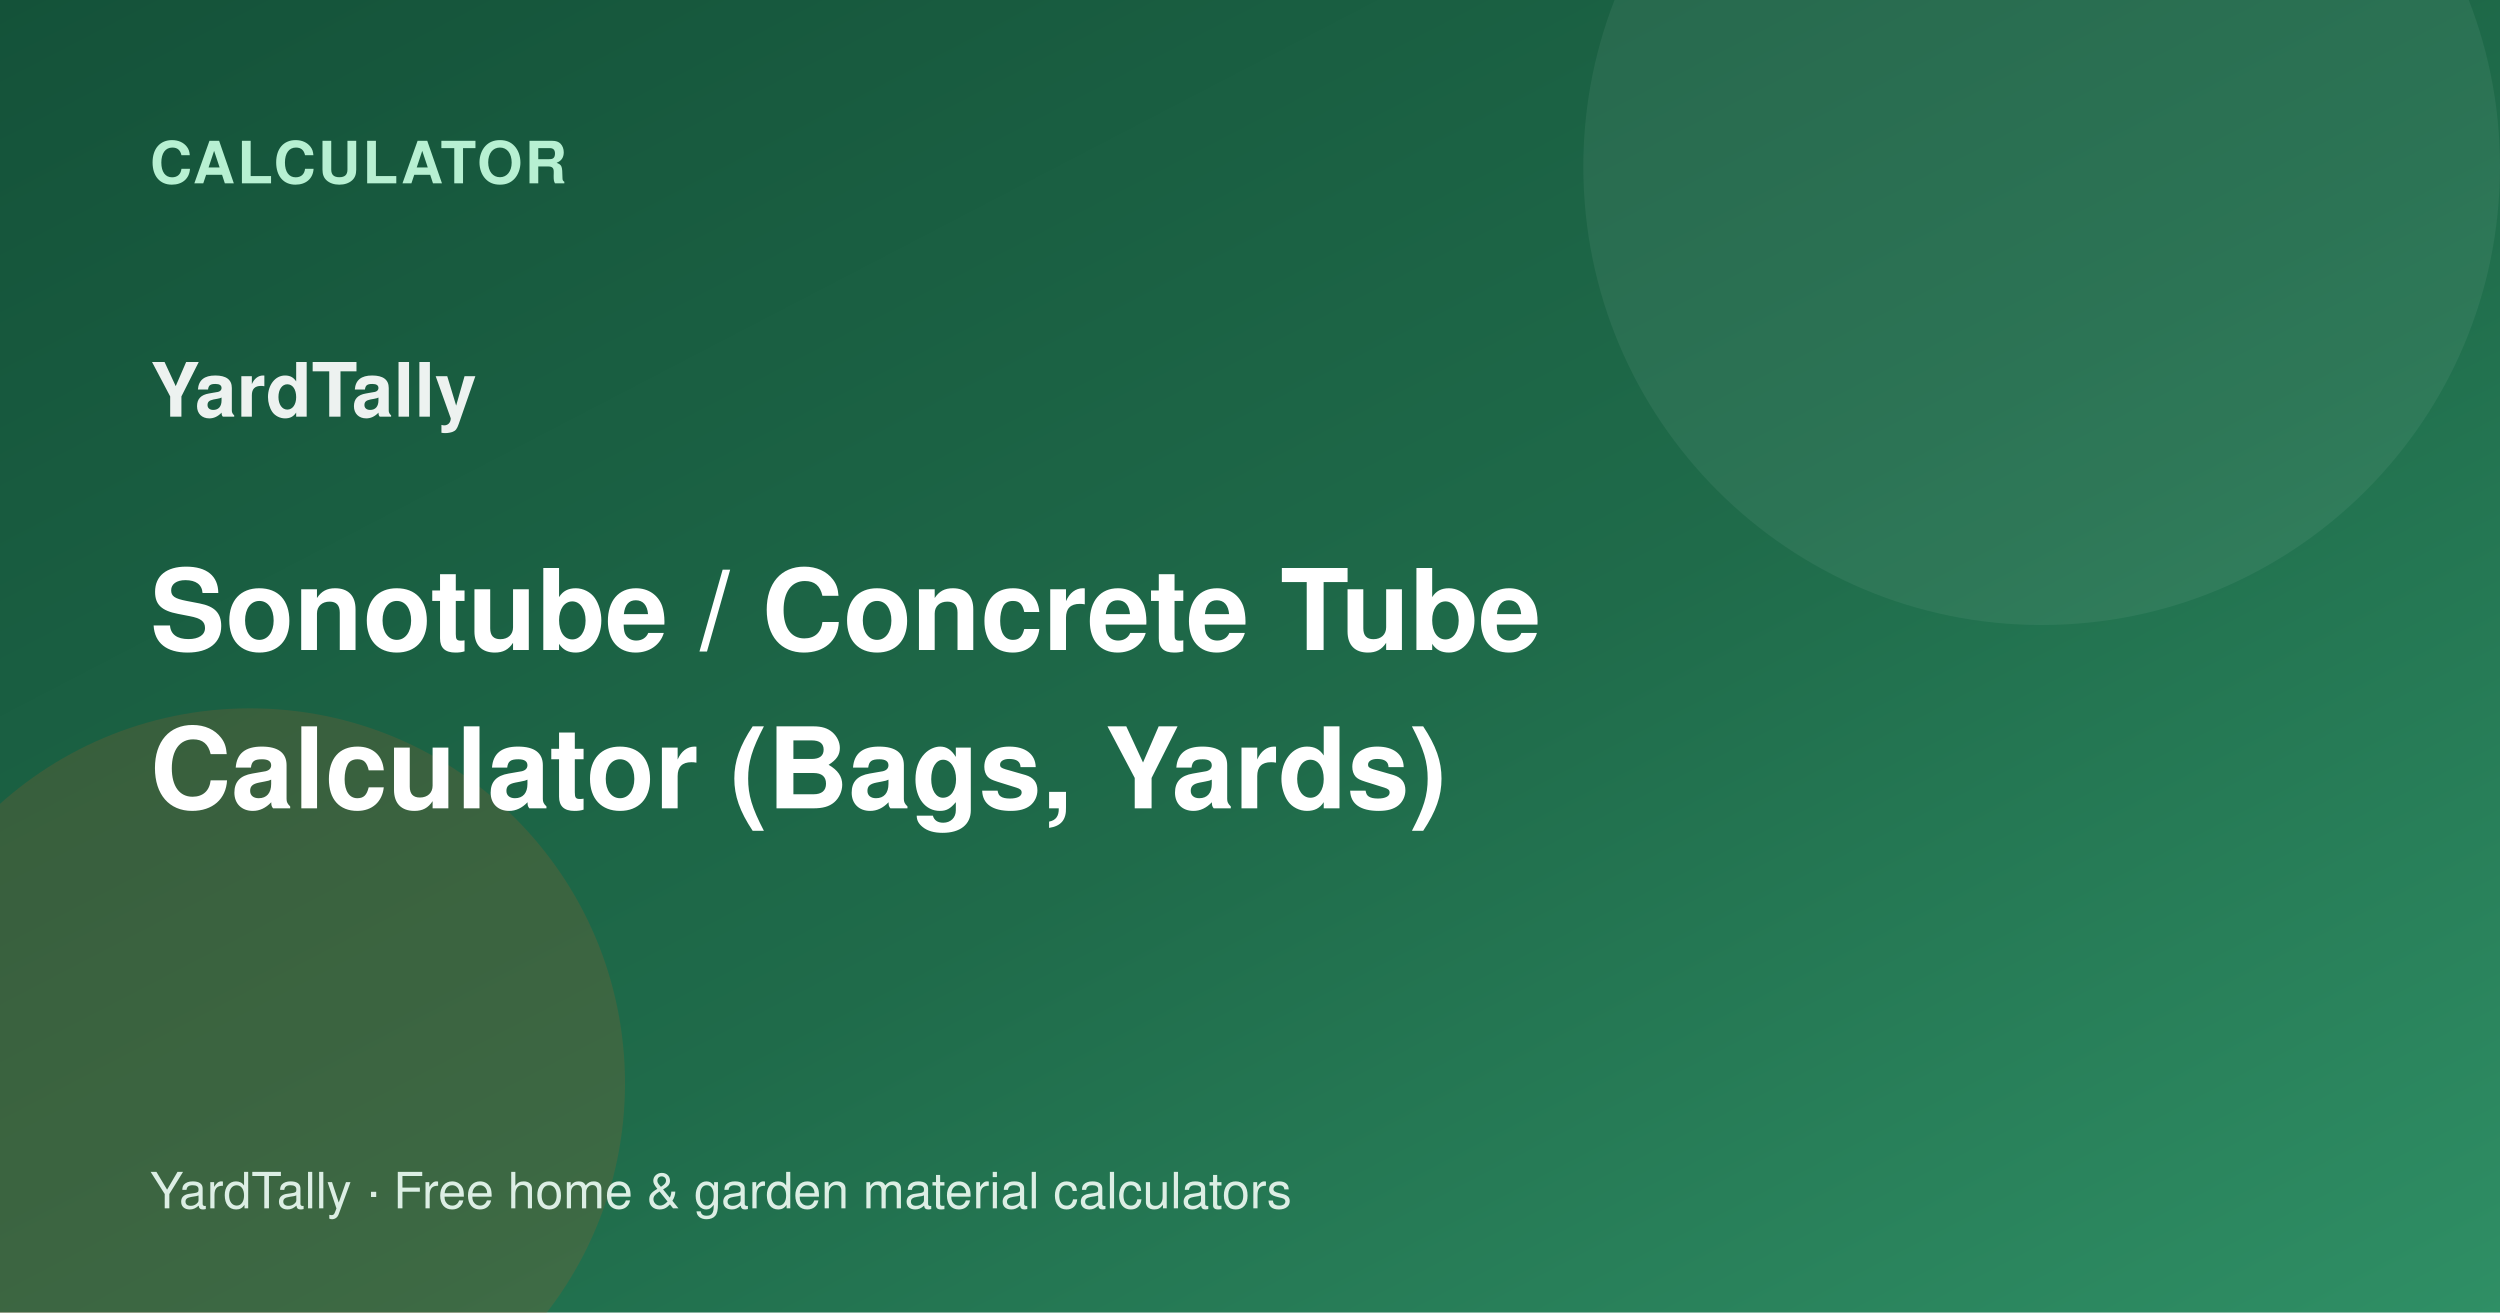
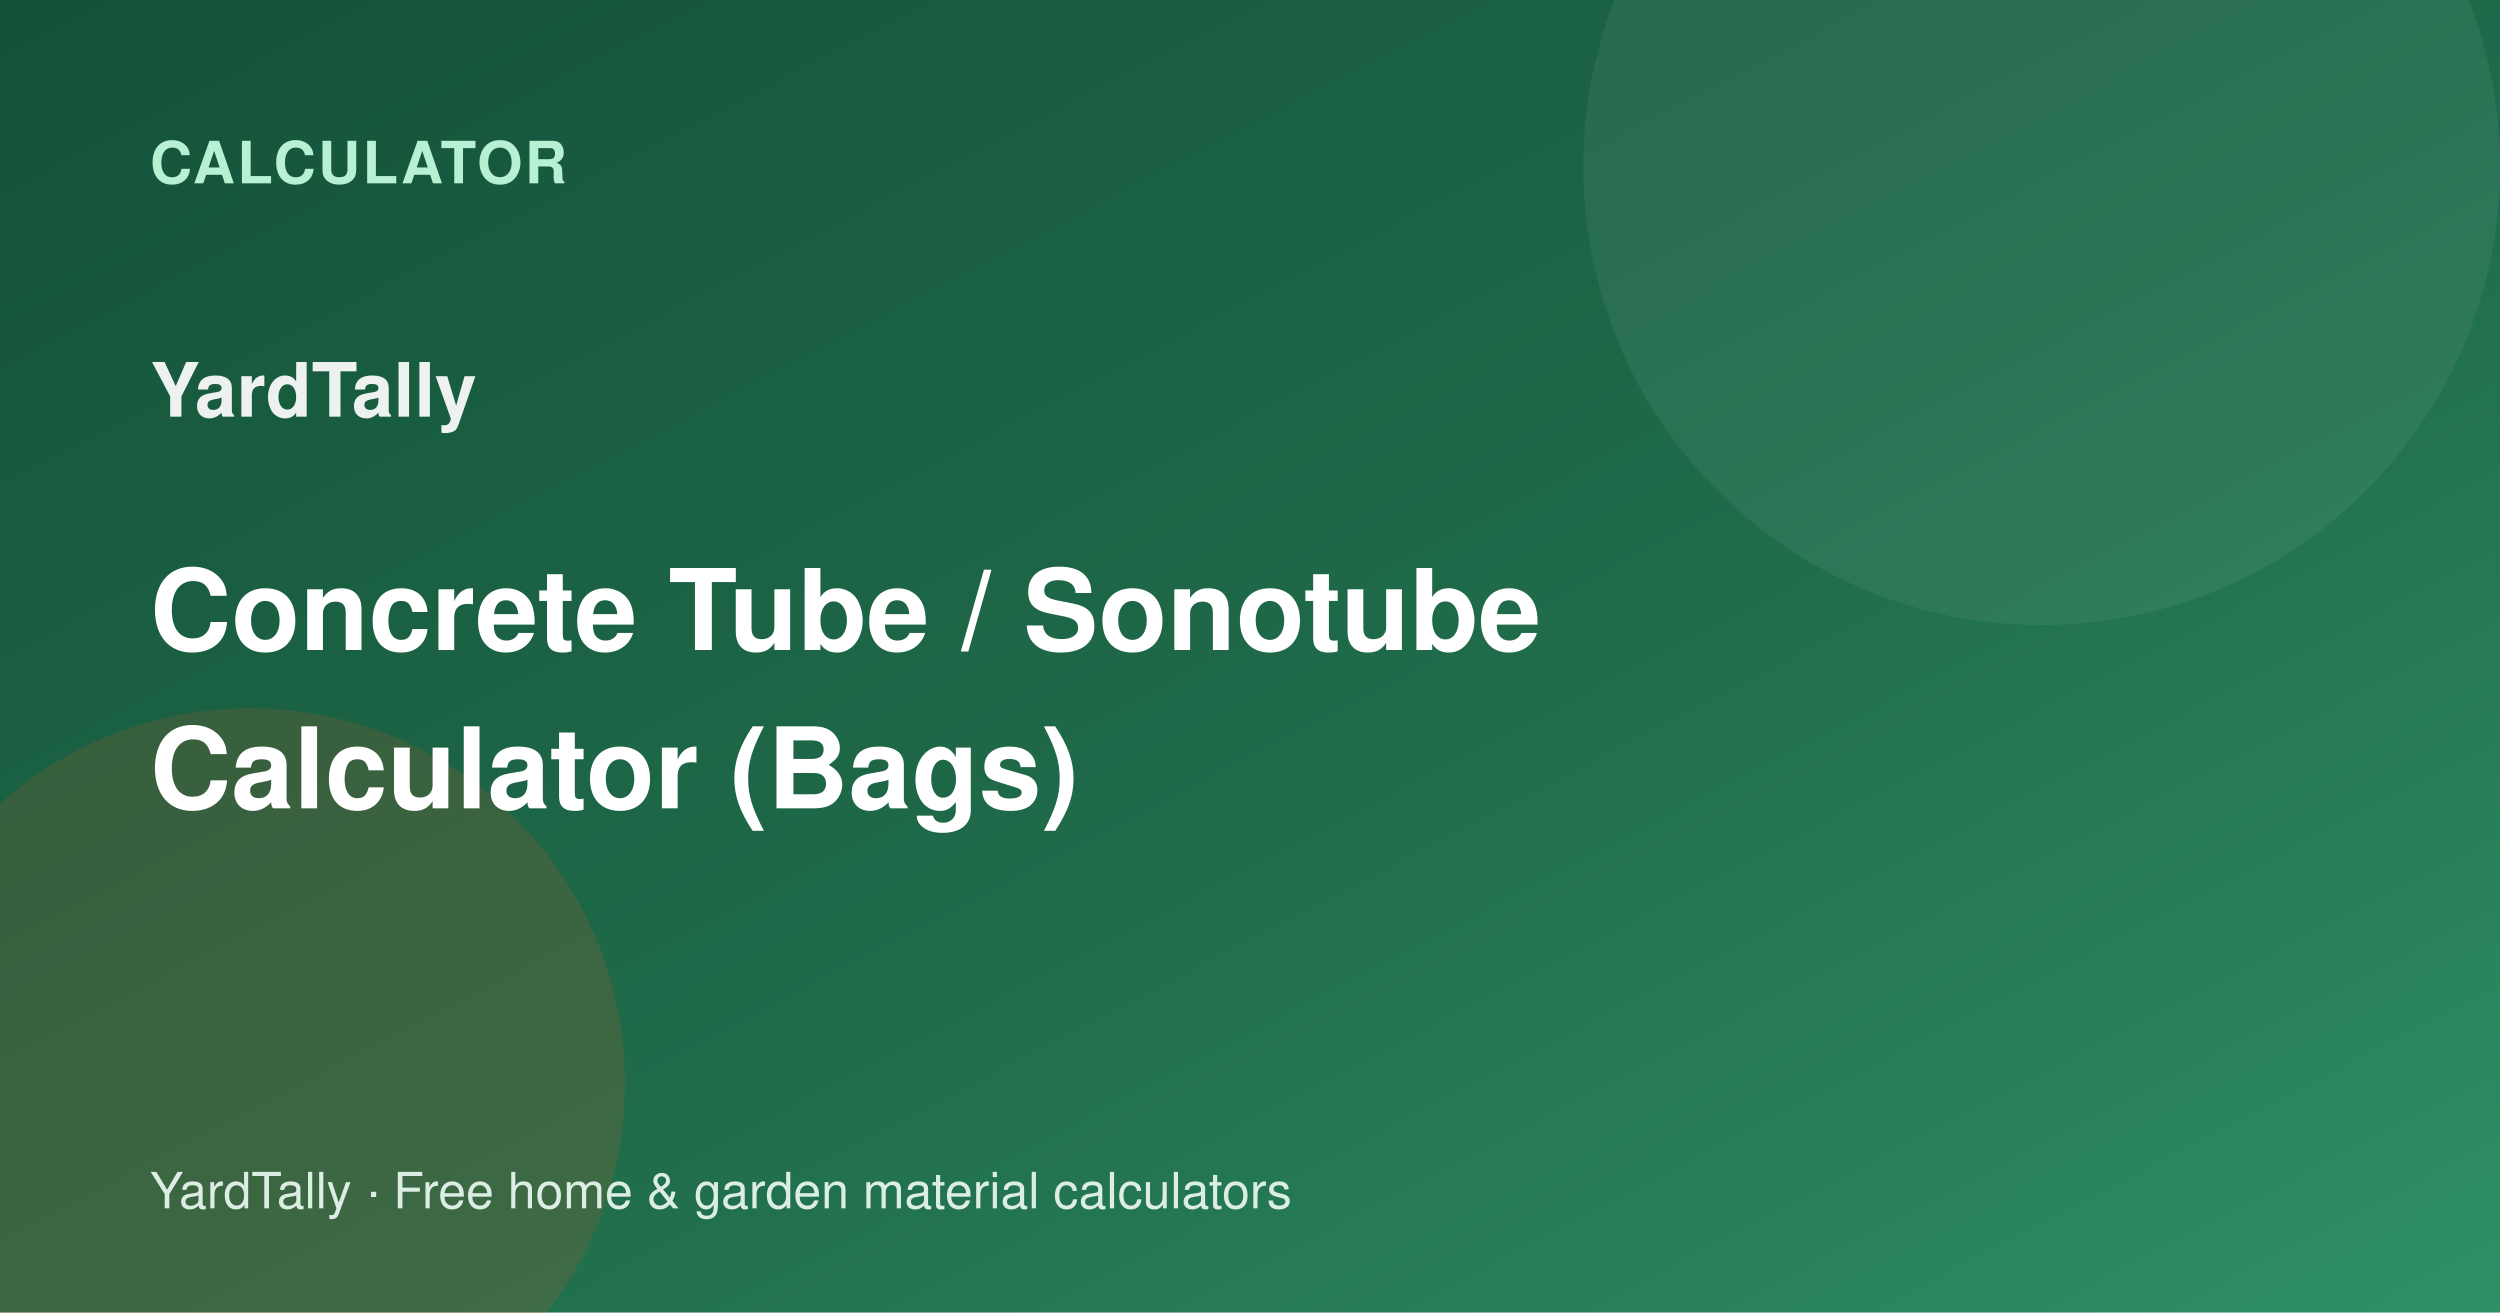
<svg xmlns="http://www.w3.org/2000/svg" width="1200" height="630" viewBox="0 0 1200 630">
  <defs>
    <linearGradient id="bg" x1="0" y1="0" x2="1" y2="1">
      <stop offset="0%" stop-color="#145239" />
      <stop offset="55%" stop-color="#1f6b4a" />
      <stop offset="100%" stop-color="#2f8f65" />
    </linearGradient>
  </defs>
  <rect width="1200" height="630" fill="url(#bg)" />
  <circle cx="980" cy="80" r="220" fill="#ffffff" fill-opacity="0.06" />
  <circle cx="120" cy="520" r="180" fill="#c45c26" fill-opacity="0.18" />
  <text x="72" y="88" font-family="ui-sans-serif, system-ui, Segoe UI, Helvetica, Arial, sans-serif" font-size="28" font-weight="600" fill="#b7f0d2" letter-spacing="0.04em">CALCULATOR</text>
  <text x="72" y="200" font-family="ui-sans-serif, system-ui, Segoe UI, Helvetica, Arial, sans-serif" font-size="36" font-weight="700" fill="#ffffff" fill-opacity="0.92">YardTally</text>
-   <text x="72" y="312" font-family="ui-sans-serif, system-ui, Segoe UI, Helvetica, Arial, sans-serif" font-size="54" font-weight="700" fill="#ffffff">Sonotube / Concrete Tube</text>
-   <text x="72" y="388" font-family="ui-sans-serif, system-ui, Segoe UI, Helvetica, Arial, sans-serif" font-size="54" font-weight="700" fill="#ffffff">Calculator (Bags, Yards)</text>
+   <text x="72" y="312" font-family="ui-sans-serif, system-ui, Segoe UI, Helvetica, Arial, sans-serif" font-size="54" font-weight="700" fill="#ffffff">Concrete Tube / Sonotube</text>
+   <text x="72" y="388" font-family="ui-sans-serif, system-ui, Segoe UI, Helvetica, Arial, sans-serif" font-size="54" font-weight="700" fill="#ffffff">Calculator (Bags)</text>
  <text x="72" y="580" font-family="ui-sans-serif, system-ui, Segoe UI, Helvetica, Arial, sans-serif" font-size="24" fill="#dceee4">YardTally · Free home &amp; garden material calculators</text>
</svg>
